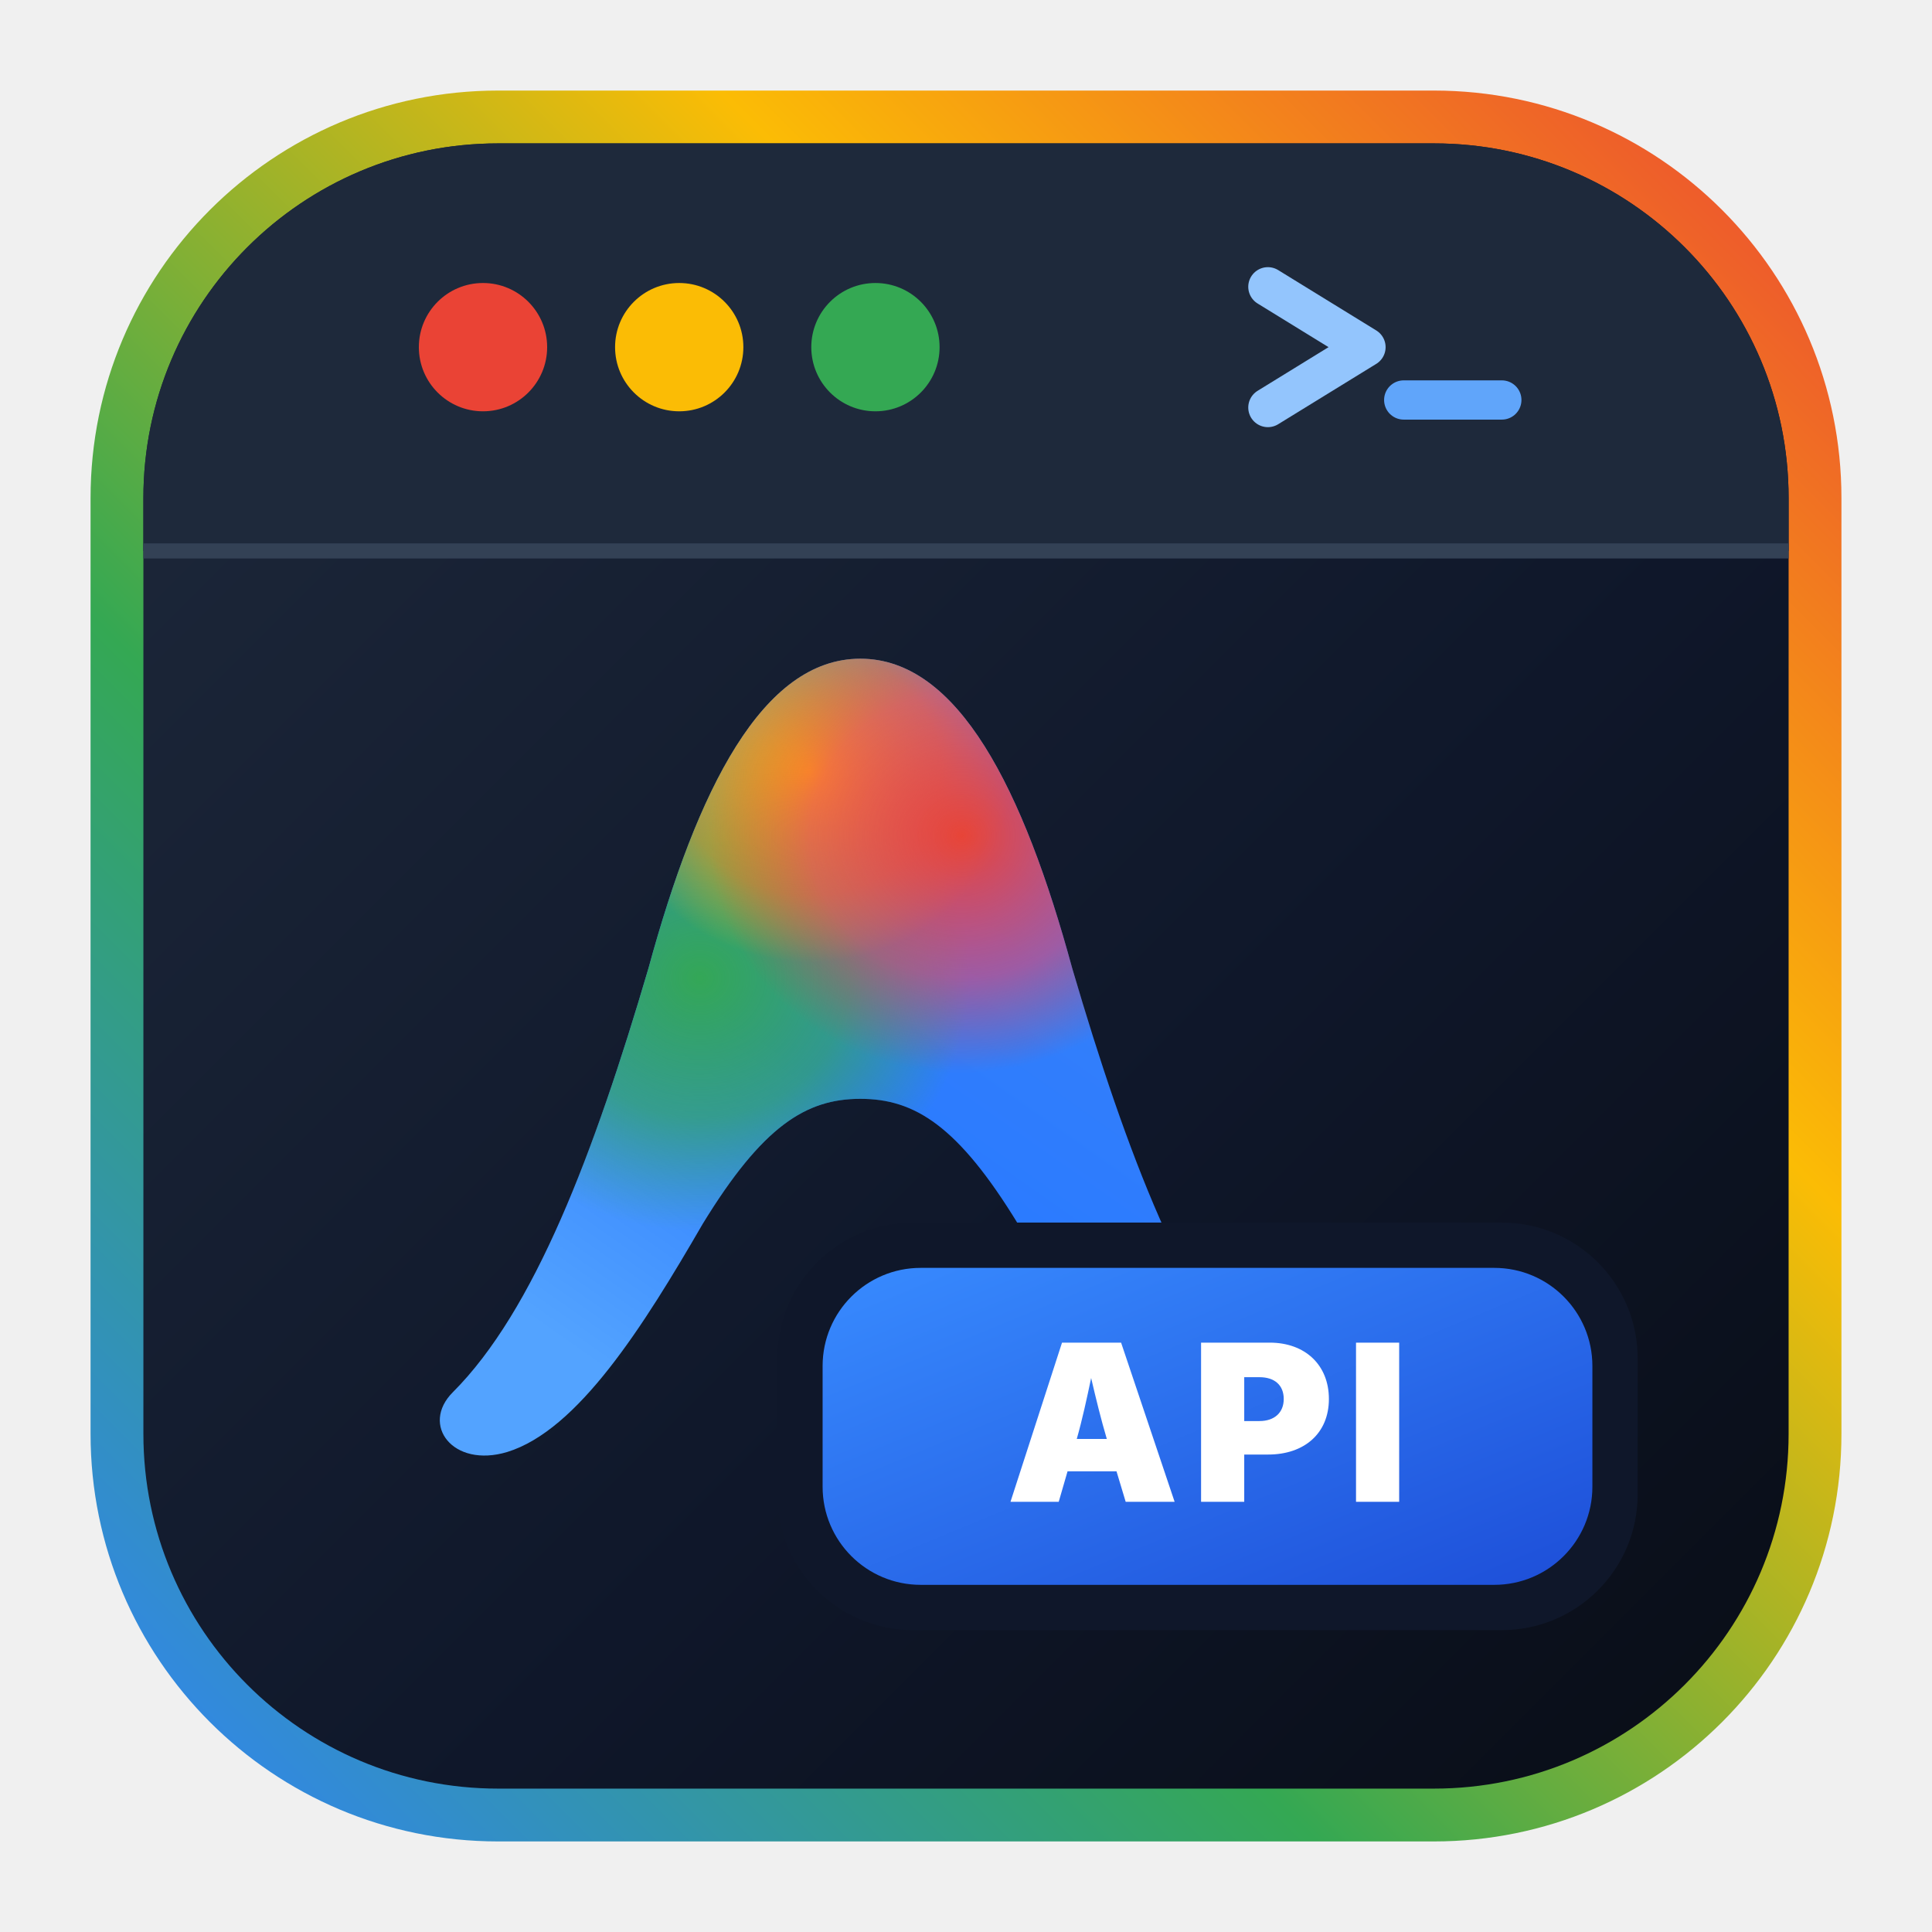
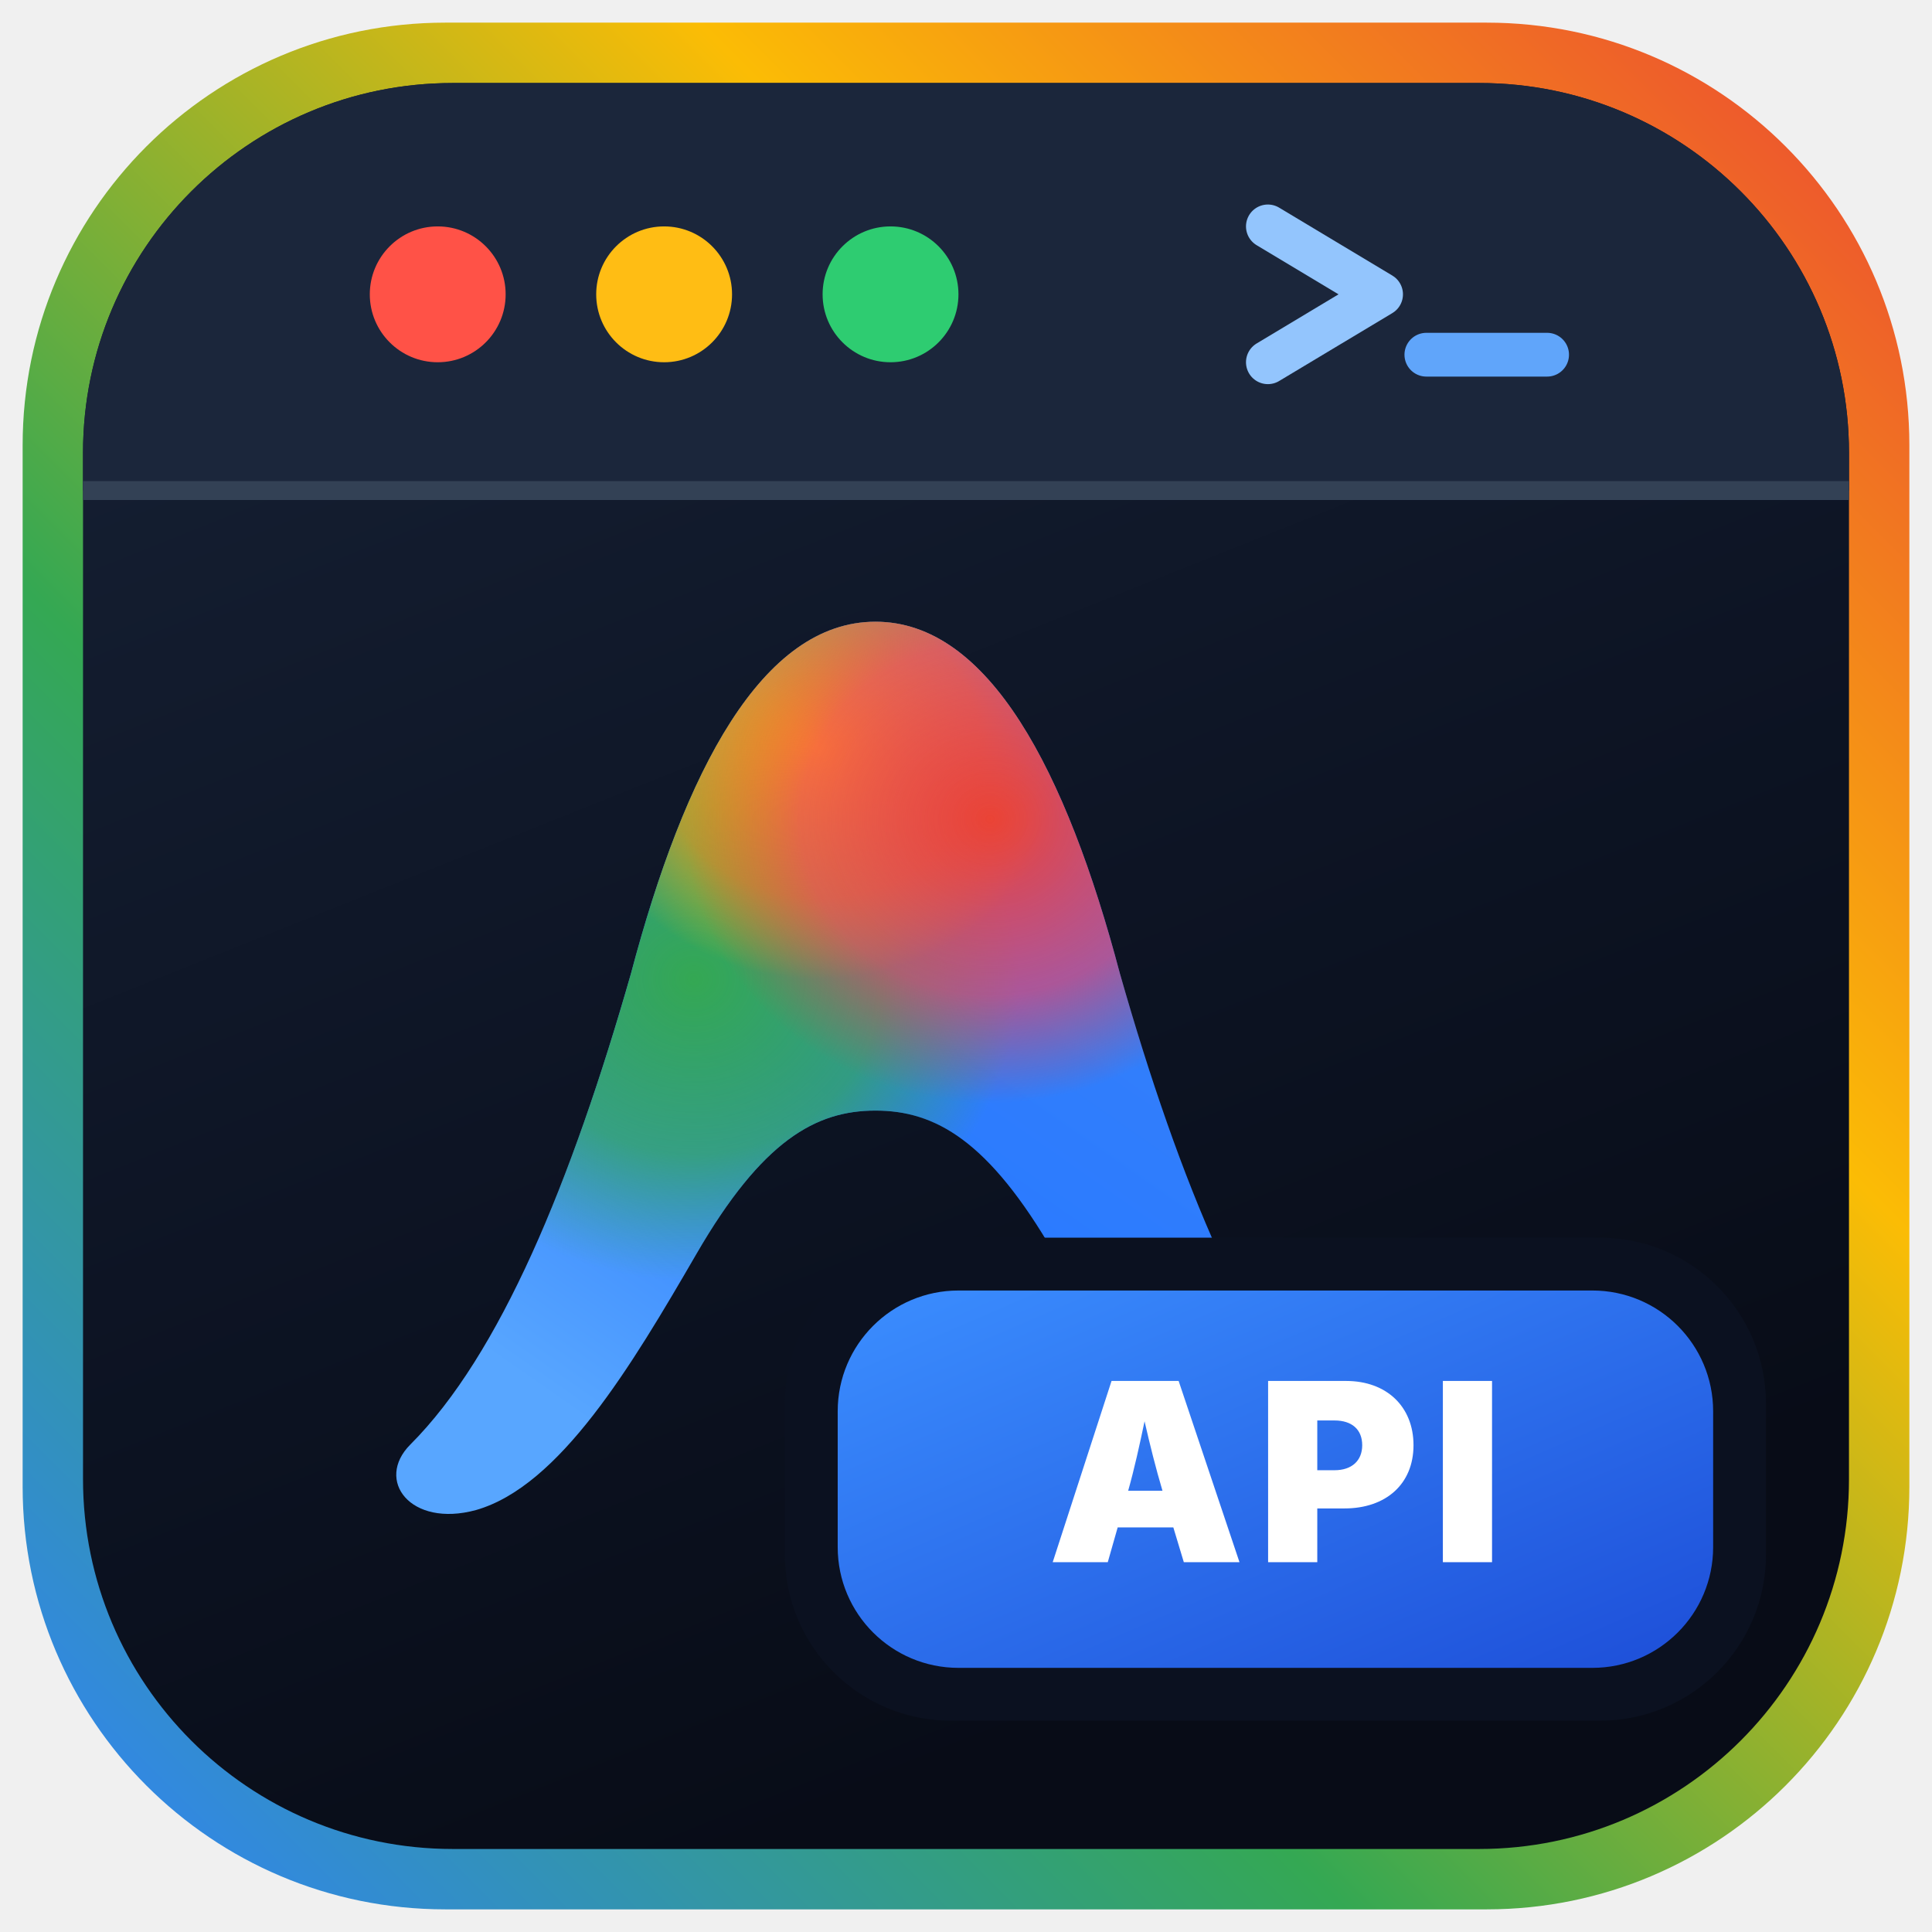
<svg xmlns="http://www.w3.org/2000/svg" viewBox="0 0 256 256">
  <defs>
-     <linearGradient id="whiteTileBg" x1="0" y1="0" x2="0" y2="1">
-       <stop offset="0%" stop-color="#FFFFFF" />
-       <stop offset="100%" stop-color="#F1F5F9" />
+     <path id="ag-arch" d="M 128 50 C 147 50, 160 75, 169 109 C 179 144, 191 173, 206 188 C 212 194, 206 202, 195 199 C 181 195, 169 175, 158 156 C 147 137, 138 132, 128 132 C 118 132, 109 137, 98 156 C 87 175, 75 195, 61 199 C 50 202, 44 194, 50 188 C 65 173, 77 144, 87 109 C 96 75, 109 50, 128 50 Z" />
+     <linearGradient id="ag-blue" x1="0.2" y1="0.9" x2="0.8" y2="0.1">
+       <stop offset="0%" stop-color="#58A6FF" />
+       <stop offset="45%" stop-color="#2B7BFF" />
+       <stop offset="100%" stop-color="#3B82F6" />
    </linearGradient>
-     <linearGradient id="darkTileBg" x1="0" y1="0" x2="1" y2="1">
-       <stop offset="0%" stop-color="#1E293B" />
-       <stop offset="60%" stop-color="#0F172A" />
-       <stop offset="100%" stop-color="#090D16" />
-     </linearGradient>
-     <linearGradient id="pillBlue" x1="0" y1="0" x2="1" y2="1">
-       <stop offset="0%" stop-color="#388BFF" />
-       <stop offset="100%" stop-color="#1D4ED8" />
-     </linearGradient>
-     <linearGradient id="pillDark" x1="0" y1="0" x2="1" y2="1">
-       <stop offset="0%" stop-color="#1E293B" />
-       <stop offset="100%" stop-color="#0F172A" />
-     </linearGradient>
-     <linearGradient id="meshBgBase" x1="0" y1="1" x2="1" y2="0">
-       <stop offset="0%" stop-color="#2563EB" />
-       <stop offset="100%" stop-color="#3182FF" />
-     </linearGradient>
-     <radialGradient id="meshGreen" cx="15%" cy="32%" r="65%">
-       <stop offset="0%" stop-color="#34A853" stop-opacity="0.96" />
+     <radialGradient id="ag-green" cx="31%" cy="40%" r="34%">
+       <stop offset="0%" stop-color="#34A853" stop-opacity="1" />
+       <stop offset="58%" stop-color="#34A853" stop-opacity="0.72" />
      <stop offset="100%" stop-color="#34A853" stop-opacity="0" />
    </radialGradient>
-     <radialGradient id="meshGold" cx="54%" cy="10%" r="55%">
-       <stop offset="0%" stop-color="#FBBC05" stop-opacity="0.96" />
+     <radialGradient id="ag-yellow" cx="44%" cy="14%" r="26%">
+       <stop offset="0%" stop-color="#FBBC05" stop-opacity="1" />
+       <stop offset="65%" stop-color="#F59E0B" stop-opacity="0.62" />
      <stop offset="100%" stop-color="#FBBC05" stop-opacity="0" />
    </radialGradient>
-     <radialGradient id="meshRed" cx="88%" cy="22%" r="62%">
-       <stop offset="0%" stop-color="#EA4335" stop-opacity="0.96" />
+     <radialGradient id="ag-red" cx="62%" cy="22%" r="32%">
+       <stop offset="0%" stop-color="#EA4335" stop-opacity="1" />
+       <stop offset="62%" stop-color="#F43F5E" stop-opacity="0.62" />
      <stop offset="100%" stop-color="#EA4335" stop-opacity="0" />
    </radialGradient>
-     <linearGradient id="rainbowStroke" x1="0" y1="1" x2="1" y2="0">
+     <linearGradient id="rainbowRim" x1="0" y1="1" x2="1" y2="0">
      <stop offset="0%" stop-color="#3182FF" />
      <stop offset="35%" stop-color="#34A853" />
      <stop offset="68%" stop-color="#FBBC05" />
      <stop offset="100%" stop-color="#EA4335" />
    </linearGradient>
+     <linearGradient id="tileBg" x1="0" y1="0" x2="0.4" y2="1">
+       <stop offset="0%" stop-color="#172236" />
+       <stop offset="60%" stop-color="#0D1424" />
+       <stop offset="100%" stop-color="#080C17" />
+     </linearGradient>
+     <linearGradient id="pillBlue" x1="0" y1="0" x2="1" y2="1">
+       <stop offset="0%" stop-color="#3B8EFF" />
+       <stop offset="100%" stop-color="#1D4ED8" />
+     </linearGradient>
+     <clipPath id="innerClip">
+       <rect x="11" y="11" width="234" height="234" rx="49" />
+     </clipPath>
  </defs>
-   <rect x="12" y="12" width="232" height="232" rx="54" fill="url(#rainbowStroke)" />
-   <clipPath id="f08-clip">
-     <rect x="19" y="19" width="218" height="218" rx="47" />
-   </clipPath>
-   <g clip-path="url(#f08-clip)">
-     <rect x="19" y="19" width="218" height="218" fill="url(#darkTileBg)" />
-     <rect x="19" y="19" width="218" height="54" fill="#1E293B" />
-     <line x1="19" y1="73" x2="237" y2="73" stroke="#334155" stroke-width="2" />
-     <circle cx="64" cy="46" r="8.5" fill="#EA4335" />
-     <circle cx="90" cy="46" r="8.5" fill="#FBBC05" />
-     <circle cx="116" cy="46" r="8.5" fill="#34A853" />
-     <path d="M 168 38 L 181 46 L 168 54" fill="none" stroke="#93C5FD" stroke-width="5.2" stroke-linecap="round" stroke-linejoin="round" />
-     <line x1="186" y1="53" x2="199" y2="53" stroke="#60A5FA" stroke-width="5.2" stroke-linecap="round" />
-     <defs>
-       <path id="f08-shape" d="M 128 52 C 146 52, 158 76, 167 109 C 177 143, 188 172, 203 187 C 209 193, 203 201, 193 198 C 180 194, 168 175, 157 156 C 146 138, 138 133, 128 133 C 118 133, 110 138, 99 156 C 88 175, 76 194, 63 198 C 53 201, 47 193, 53 187 C 68 172, 79 143, 89 109 C 98 76, 110 52, 128 52 Z" />
-       <linearGradient id="f08-blue" x1="0.2" y1="0.9" x2="0.8" y2="0.1">
-         <stop offset="0%" stop-color="#53A3FF" />
-         <stop offset="45%" stop-color="#2B7BFF" />
-         <stop offset="100%" stop-color="#3B82F6" />
-       </linearGradient>
-       <radialGradient id="f08-green" cx="31%" cy="40%" r="32%">
-         <stop offset="0%" stop-color="#34A853" stop-opacity="0.98" />
-         <stop offset="55%" stop-color="#34A853" stop-opacity="0.65" />
-         <stop offset="100%" stop-color="#34A853" stop-opacity="0" />
-       </radialGradient>
-       <radialGradient id="f08-yellow" cx="44%" cy="14%" r="24%">
-         <stop offset="0%" stop-color="#FBBC05" stop-opacity="1" />
-         <stop offset="65%" stop-color="#F59E0B" stop-opacity="0.55" />
-         <stop offset="100%" stop-color="#FBBC05" stop-opacity="0" />
-       </radialGradient>
-       <radialGradient id="f08-red" cx="62%" cy="22%" r="30%">
-         <stop offset="0%" stop-color="#EA4335" stop-opacity="0.98" />
-         <stop offset="60%" stop-color="#F43F5E" stop-opacity="0.55" />
-         <stop offset="100%" stop-color="#EA4335" stop-opacity="0" />
-       </radialGradient>
-     </defs>
-     <g transform="translate(114,142) scale(0.72) translate(-128,-128)">
-       <use href="#f08-shape" fill="url(#f08-blue)" />
-       <use href="#f08-shape" fill="url(#f08-green)" />
-       <use href="#f08-shape" fill="url(#f08-yellow)" />
-       <use href="#f08-shape" fill="url(#f08-red)" />
+   <rect x="3" y="3" width="250" height="250" rx="56" fill="url(#rainbowRim)" />
+   <g clip-path="url(#innerClip)">
+     <rect x="11" y="11" width="234" height="234" fill="url(#tileBg)" />
+     <rect x="11" y="11" width="234" height="54" fill="#1B263B" />
+     <line x1="11" y1="65" x2="245" y2="65" stroke="#334155" stroke-width="2.5" />
+     <circle cx="58" cy="39" r="9" fill="#FF5247" />
+     <circle cx="88" cy="39" r="9" fill="#FFBD14" />
+     <circle cx="118" cy="39" r="9" fill="#2ECC71" />
+     <path d="M 168 30 L 183 39 L 168 48" fill="none" stroke="#93C5FD" stroke-width="5.8" stroke-linecap="round" stroke-linejoin="round" />
+     <line x1="189" y1="47" x2="205" y2="47" stroke="#60A5FA" stroke-width="5.8" stroke-linecap="round" />
+     <g transform="translate(116,144) scale(0.79) translate(-128,-128)">
+       <use href="#ag-arch" fill="url(#ag-blue)" />
+       <use href="#ag-arch" fill="url(#ag-green)" />
+       <use href="#ag-arch" fill="url(#ag-yellow)" />
+       <use href="#ag-arch" fill="url(#ag-red)" />
    </g>
-     <rect x="103" y="162" width="114" height="54" rx="18" fill="#0F172A" />
-     <rect x="109" y="168" width="102" height="42" rx="13" fill="url(#pillBlue)" />
-     <text x="160" y="199" text-anchor="middle" font-family="Segoe UI, Inter, Arial, sans-serif" font-weight="900" font-size="29" letter-spacing="1.5" fill="#FFFFFF">API</text>
+     <rect x="104" y="164" width="130" height="64" rx="22" fill="#0B1120" />
+     <rect x="111" y="171" width="116" height="50" rx="16" fill="url(#pillBlue)" />
+     <text x="169" y="207" text-anchor="middle" font-family="Segoe UI, Inter, Arial, sans-serif" font-weight="900" font-size="33" letter-spacing="1.5" fill="#FFFFFF">API</text>
  </g>
</svg>
